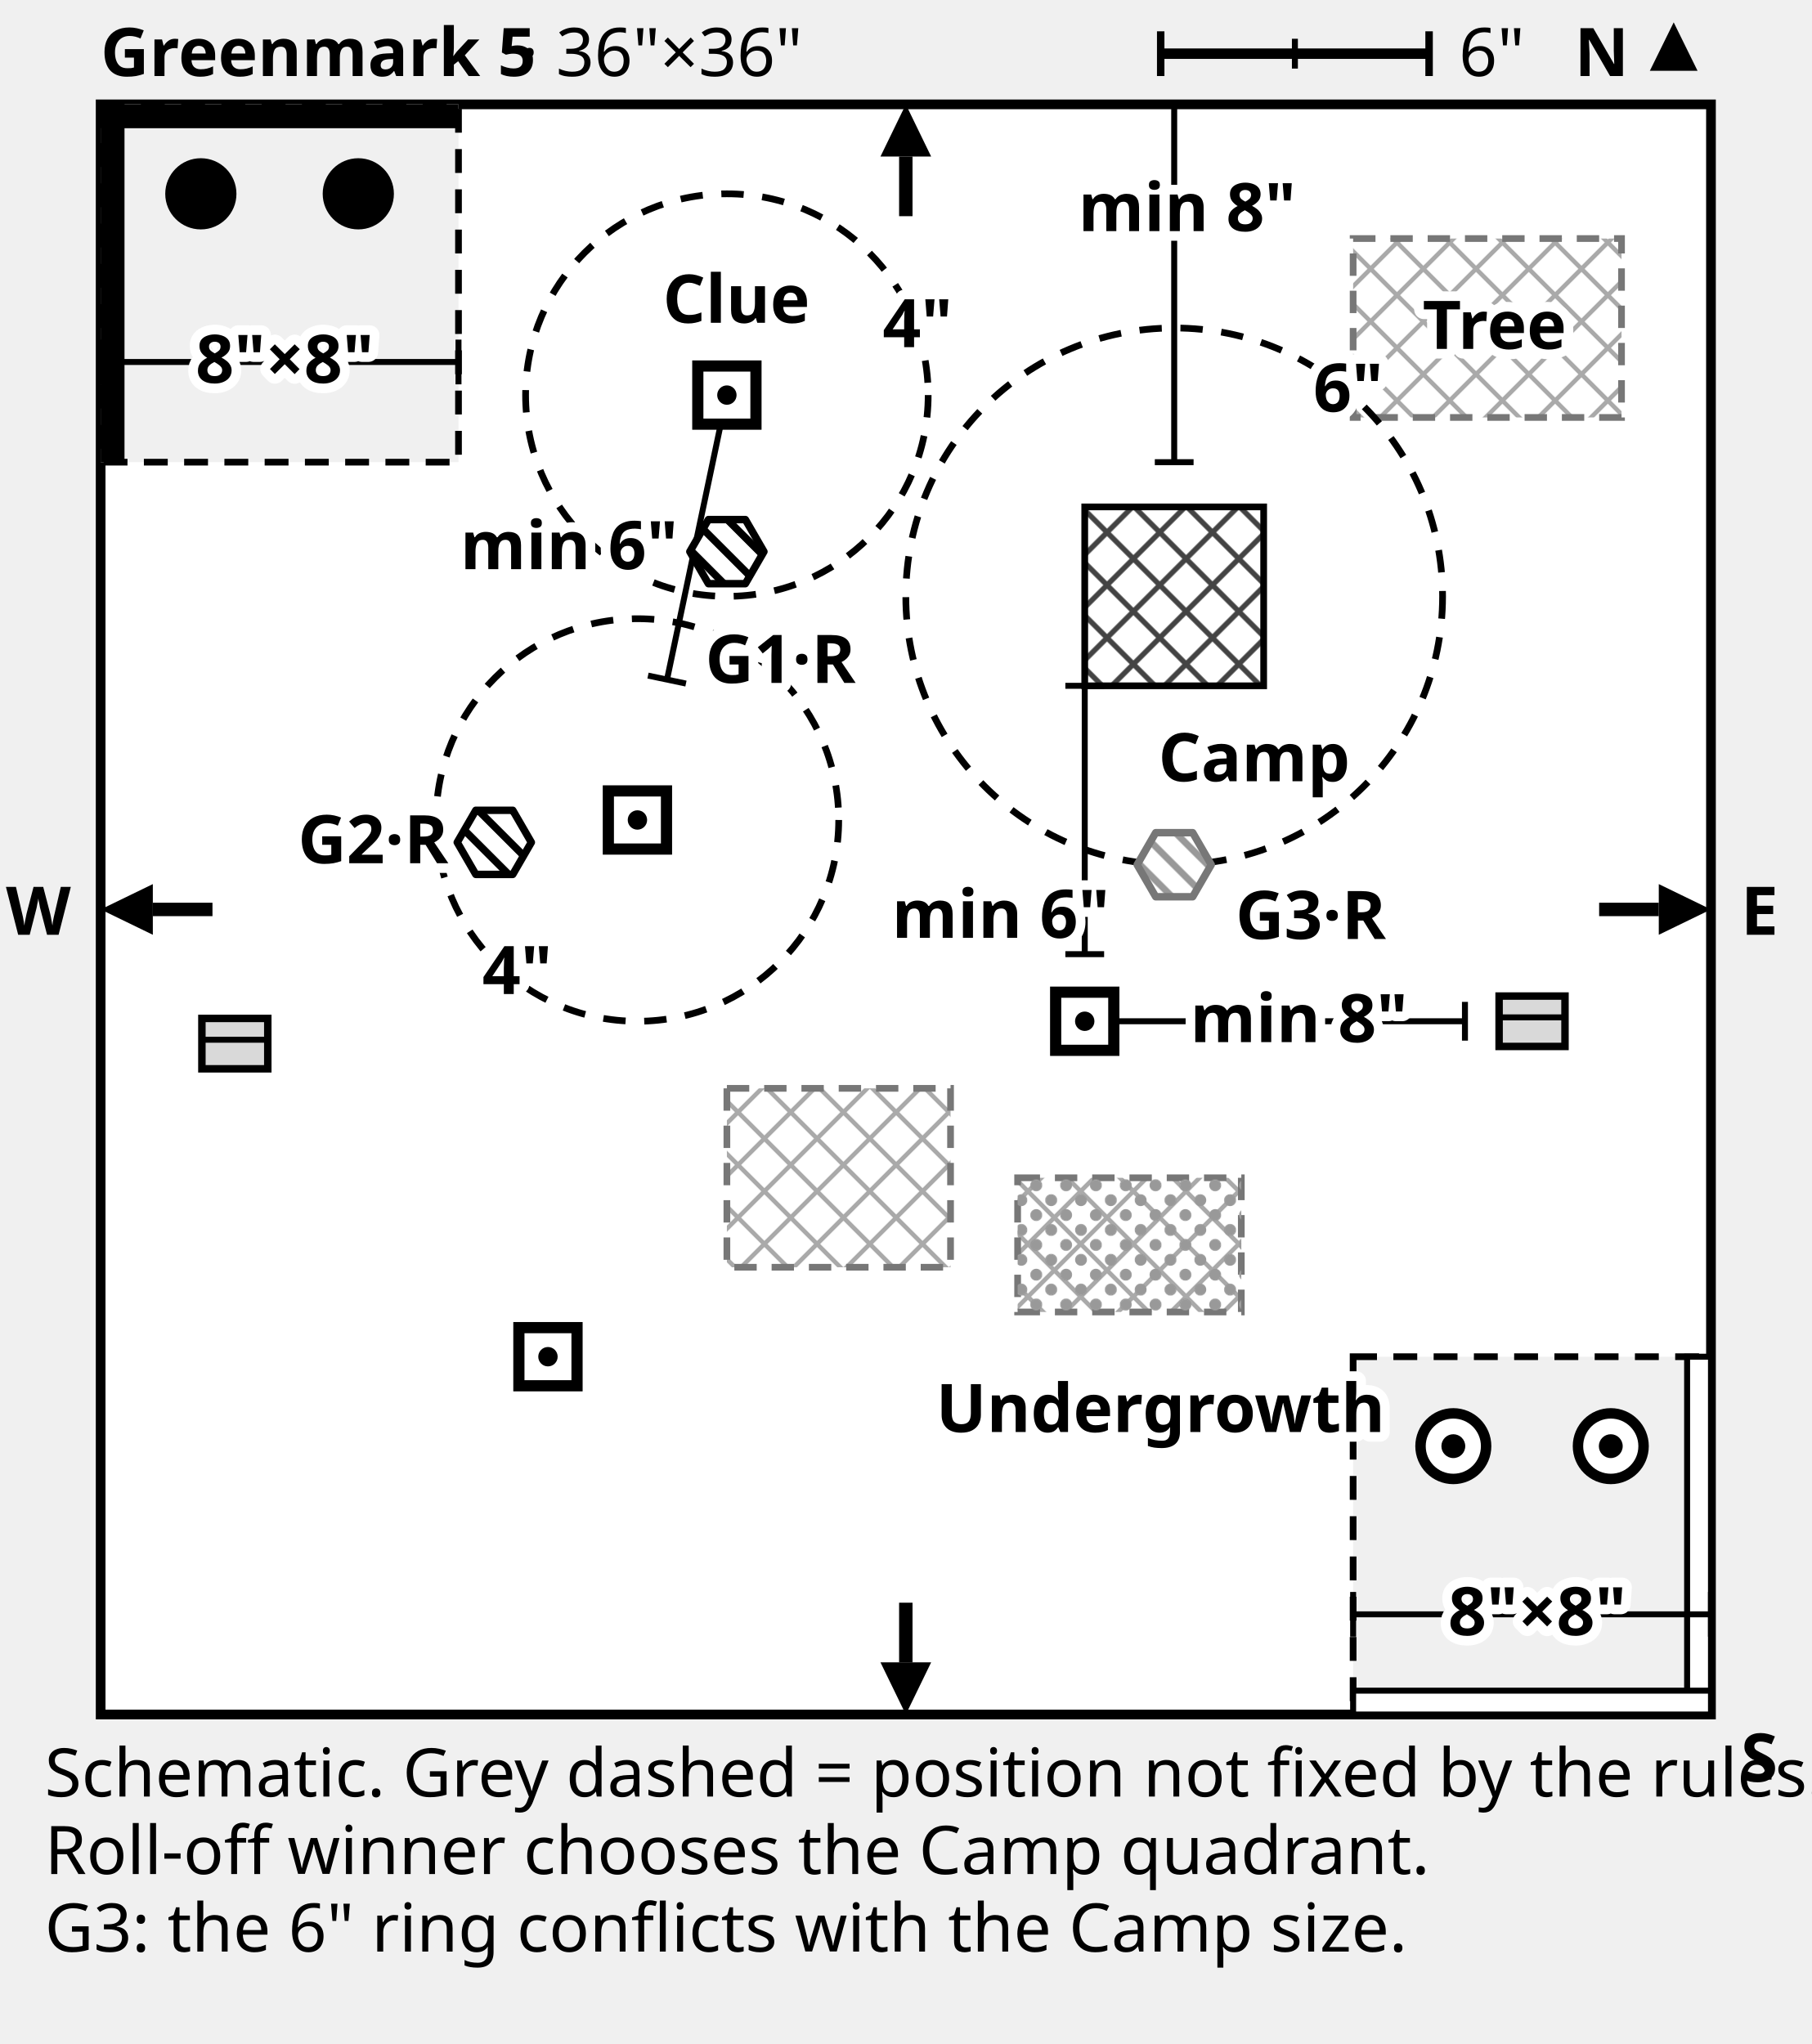
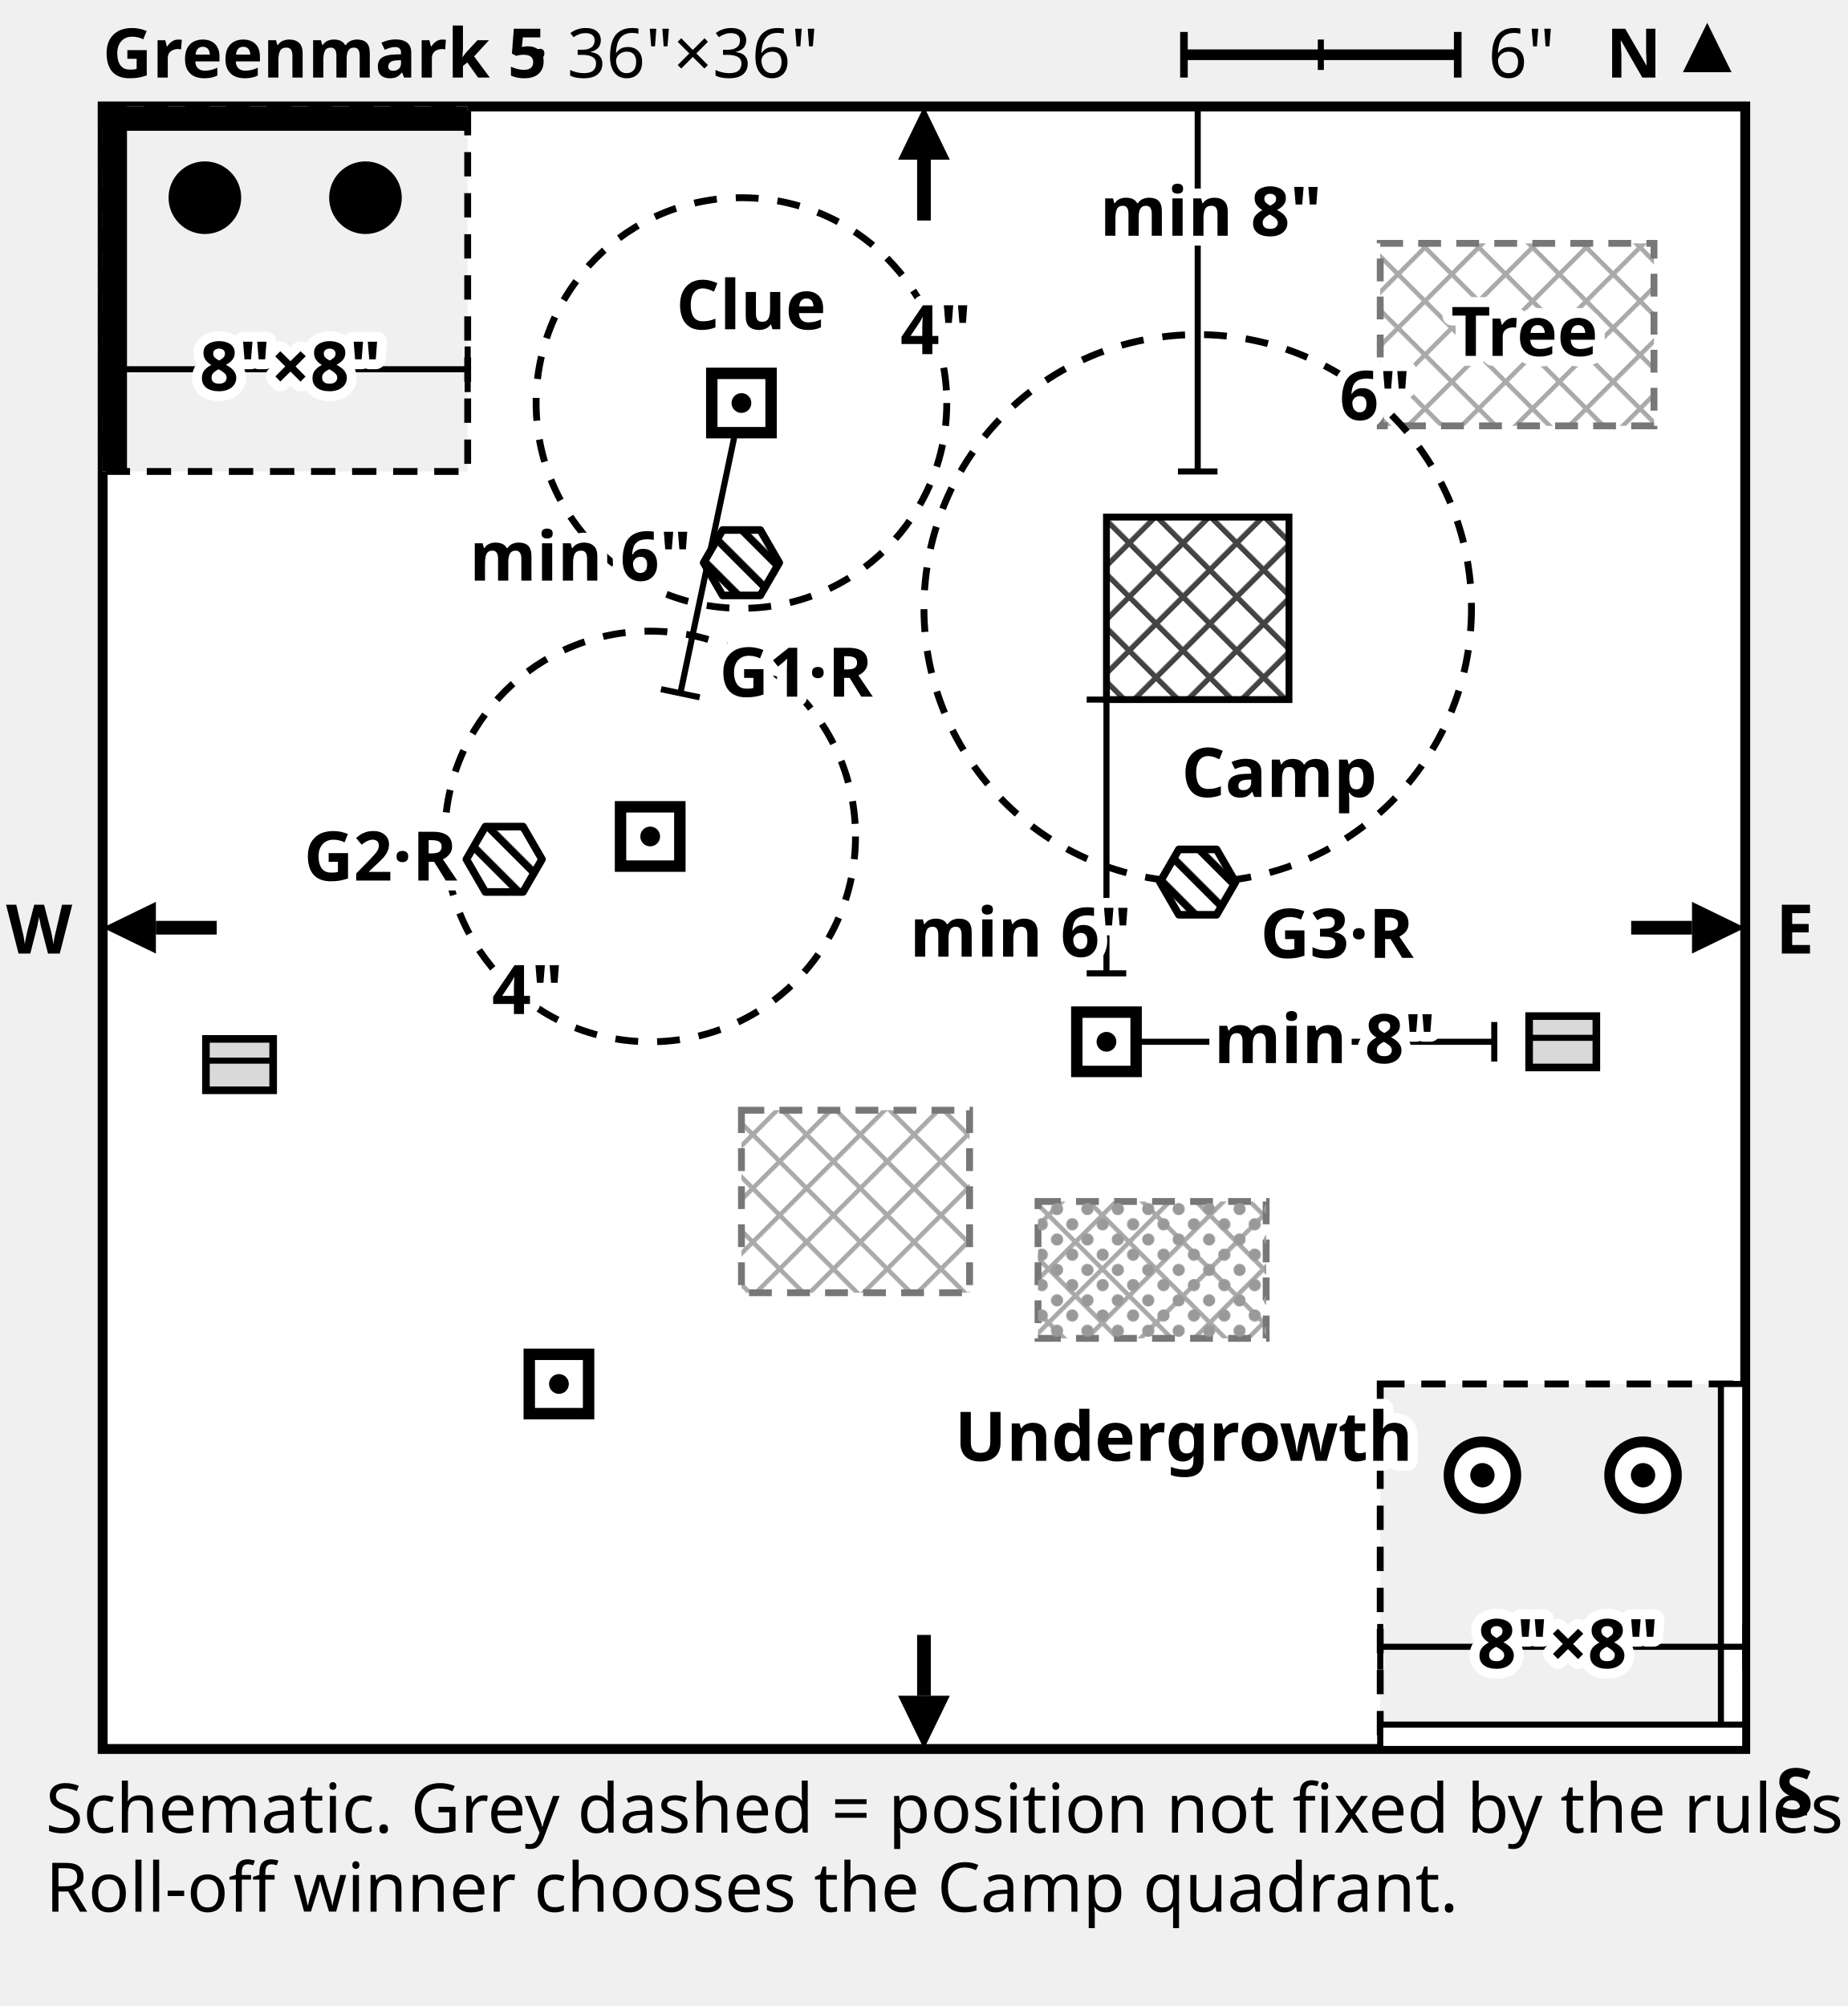
- <svg xmlns="http://www.w3.org/2000/svg" width="243pt" height="274.2pt" viewBox="0 0 243 274.2">
+ <svg xmlns="http://www.w3.org/2000/svg" width="243pt" height="263.8pt" viewBox="0 0 243 263.8">
  <defs>
    <pattern id="p-cover" width="5" height="5" patternUnits="userSpaceOnUse" patternTransform="rotate(45)">
      <rect width="5" height="5" fill="#fff" />
      <path d="M0 0.5H5M0.5 0V5" stroke="#444" stroke-width="0.7" fill="none" />
    </pattern>
    <pattern id="p-diff" width="4" height="4" patternUnits="userSpaceOnUse">
      <rect width="4" height="4" fill="#fff" />
      <circle cx="1" cy="1" r="0.75" fill="#222" />
      <circle cx="3" cy="3" r="0.75" fill="#222" />
    </pattern>
    <pattern id="p-imp" width="2.4" height="2.4" patternUnits="userSpaceOnUse" patternTransform="rotate(45)">
      <rect width="2.4" height="2.4" fill="#fff" />
      <path d="M0.4 0V2.4" stroke="#000" stroke-width="0.95" fill="none" />
    </pattern>
    <pattern id="p-mon" width="3.2" height="3.2" patternUnits="userSpaceOnUse" patternTransform="rotate(-45)">
      <rect width="3.2" height="3.2" fill="#fff" />
      <path d="M0.5 0V3.2" stroke="#000" stroke-width="1" fill="none" />
    </pattern>
    <pattern id="p-aoe" width="4" height="4" patternUnits="userSpaceOnUse" patternTransform="rotate(-45)">
      <rect width="4" height="4" fill="#fff" />
      <path d="M0.5 0V4" stroke="#777" stroke-width="1.4" fill="none" />
    </pattern>
  </defs>
  <defs>
    <pattern id="p-cover-l" width="5" height="5" patternUnits="userSpaceOnUse" patternTransform="rotate(45)">
      <rect width="5" height="5" fill="#fff" />
      <path d="M0 0.5H5M0.5 0V5" stroke="#aaa" stroke-width="0.6" fill="none" />
    </pattern>
    <pattern id="p-diff-l" width="4" height="4" patternUnits="userSpaceOnUse">
      <rect width="4" height="4" fill="#fff" />
      <circle cx="1" cy="1" r="0.7" fill="#999" />
      <circle cx="3" cy="3" r="0.7" fill="#999" />
    </pattern>
    <pattern id="p-imp-l" width="2.6" height="2.6" patternUnits="userSpaceOnUse" patternTransform="rotate(45)">
      <rect width="2.6" height="2.6" fill="#fff" />
      <path d="M0.4 0V2.6" stroke="#aaa" stroke-width="0.8" fill="none" />
    </pattern>
    <pattern id="p-mon-l" width="3.2" height="3.2" patternUnits="userSpaceOnUse" patternTransform="rotate(-45)">
      <rect width="3.2" height="3.2" fill="#fff" />
      <path d="M0.5 0V3.2" stroke="#999" stroke-width="0.9" fill="none" />
    </pattern>
    <pattern id="p-water" width="6" height="4" patternUnits="userSpaceOnUse">
      <rect width="6" height="4" fill="#fff" />
      <path d="M0 2.2Q1.5 0.4 3 2.2T6 2.2" stroke="#333" stroke-width="0.8" fill="none" />
    </pattern>
    <pattern id="p-water-l" width="6" height="4" patternUnits="userSpaceOnUse">
      <rect width="6" height="4" fill="#fff" />
      <path d="M0 2.2Q1.5 0.4 3 2.2T6 2.2" stroke="#aaa" stroke-width="0.8" fill="none" />
    </pattern>
    <pattern id="p-slip" width="6" height="6" patternUnits="userSpaceOnUse" patternTransform="rotate(-30)">
      <rect width="6" height="6" fill="#fff" />
      <path d="M0.5 1.5H3.5M3.5 4.5H5.5" stroke="#333" stroke-width="0.9" fill="none" />
    </pattern>
    <pattern id="p-slip-l" width="6" height="6" patternUnits="userSpaceOnUse" patternTransform="rotate(-30)">
      <rect width="6" height="6" fill="#fff" />
      <path d="M0.5 1.5H3.5M3.5 4.5H5.5" stroke="#aaa" stroke-width="0.9" fill="none" />
    </pattern>
    <pattern id="p-dark" width="4" height="4" patternUnits="userSpaceOnUse">
      <rect width="4" height="4" fill="#d9d9d9" />
      <path d="M0 4L4 0" stroke="#fff" stroke-width="0.9" fill="none" />
    </pattern>
    <pattern id="p-diffo" width="4" height="4" patternUnits="userSpaceOnUse">
      <circle cx="1" cy="1" r="0.8" fill="#222" />
      <circle cx="3" cy="3" r="0.8" fill="#222" />
    </pattern>
    <pattern id="p-diffo-l" width="4" height="4" patternUnits="userSpaceOnUse">
      <circle cx="1" cy="1" r="0.8" fill="#999" />
      <circle cx="3" cy="3" r="0.8" fill="#999" />
    </pattern>
    <pattern id="p-chasm" width="6" height="6" patternUnits="userSpaceOnUse">
      <rect width="6" height="6" fill="#d4d4d4" />
      <path d="M1.5 0V6M4.5 0V6" stroke="#333" stroke-width="1.1" stroke-dasharray="2.6 1.6" fill="none" />
    </pattern>
    <pattern id="p-chasm-l" width="6" height="6" patternUnits="userSpaceOnUse">
      <rect width="6" height="6" fill="#efefef" />
      <path d="M1.5 0V6M4.5 0V6" stroke="#aaa" stroke-width="1.1" stroke-dasharray="2.6 1.6" fill="none" />
    </pattern>
    <clipPath id="bclip">
      <rect x="13.5" y="14" width="216" height="216" />
    </clipPath>
  </defs>
  <rect x="13.5" y="14" width="216" height="216" fill="#fff" stroke="#000" stroke-width="1.3" />
  <g data-glyph="zone-A">
    <rect x="13.5" y="14" width="48" height="48" fill="#f0f0f0" stroke="#000" stroke-width="0.9" stroke-dasharray="3.2 2.2" />
    <rect x="13.5" y="14" width="3.2" height="48" fill="#000" />
    <rect x="13.5" y="14" width="48" height="3.2" fill="#000" />
  </g>
  <g data-glyph="dim">
    <line x1="13.5" y1="48.56" x2="61.5" y2="48.56" stroke="#000" stroke-width="0.8" stroke-linecap="butt" />
    <line x1="13.5" y1="45.56" x2="13.5" y2="51.56" stroke="#000" stroke-width="0.8" stroke-linecap="butt" />
    <line x1="61.5" y1="45.56" x2="61.5" y2="51.56" stroke="#000" stroke-width="0.8" stroke-linecap="butt" />
  </g>
  <g data-glyph="zone-B">
    <rect x="181.5" y="182" width="48" height="48" fill="#f0f0f0" stroke="#000" stroke-width="0.9" stroke-dasharray="3.2 2.2" />
    <rect x="226.3" y="182" width="3.2" height="48" fill="#fff" stroke="#000" stroke-width="0.8" />
    <rect x="181.5" y="226.8" width="48" height="3.2" fill="#fff" stroke="#000" stroke-width="0.8" />
  </g>
  <g data-glyph="dim">
    <line x1="181.5" y1="216.56" x2="229.5" y2="216.56" stroke="#000" stroke-width="0.8" stroke-linecap="butt" />
    <line x1="181.5" y1="213.56" x2="181.5" y2="219.56" stroke="#000" stroke-width="0.8" stroke-linecap="butt" />
    <line x1="229.5" y1="213.56" x2="229.5" y2="219.56" stroke="#000" stroke-width="0.8" stroke-linecap="butt" />
  </g>
  <g data-glyph="ter-cover">
    <rect x="145.5" y="68" width="24" height="24" fill="url(#p-cover)" stroke="#000" stroke-width="0.9" />
  </g>
  <g data-glyph="ter-cover" data-state="illus">
    <rect x="181.5" y="32" width="36" height="24" fill="url(#p-cover-l)" stroke="#777" stroke-width="0.9" stroke-dasharray="3 2" />
  </g>
  <g data-glyph="ter-cover" data-state="illus">
    <rect x="97.5" y="146" width="30" height="24" fill="url(#p-cover-l)" stroke="#777" stroke-width="0.9" stroke-dasharray="3 2" />
  </g>
  <g data-glyph="ter-coverdiff" data-state="illus">
    <rect x="136.5" y="158" width="30" height="18" fill="url(#p-cover-l)" stroke="#777" stroke-width="0.9" stroke-dasharray="3 2" />
    <rect x="136.5" y="158" width="30" height="18" fill="url(#p-diffo-l)" />
  </g>
  <g data-glyph="ring">
    <g clip-path="url(#bclip)">
      <circle cx="157.5" cy="80" r="36" fill="none" stroke="#000" stroke-width="0.9" stroke-dasharray="3 2.5" />
    </g>
  </g>
  <g data-glyph="dim">
    <line x1="157.5" y1="14" x2="157.5" y2="62" stroke="#000" stroke-width="0.8" stroke-linecap="butt" />
    <line x1="160.1" y1="14" x2="154.9" y2="14" stroke="#000" stroke-width="0.8" stroke-linecap="butt" />
    <line x1="160.1" y1="62" x2="154.9" y2="62" stroke="#000" stroke-width="0.8" stroke-linecap="butt" />
  </g>
  <g data-glyph="dim">
    <line x1="96.88" y1="55.94" x2="89.47" y2="91.16" stroke="#000" stroke-width="0.8" stroke-linecap="butt" />
    <line x1="99.43" y1="56.47" x2="94.34" y2="55.4" stroke="#000" stroke-width="0.8" stroke-linecap="butt" />
    <line x1="92.01" y1="91.7" x2="86.92" y2="90.63" stroke="#000" stroke-width="0.8" stroke-linecap="butt" />
  </g>
  <g data-glyph="dim">
    <line x1="145.5" y1="92" x2="145.5" y2="128" stroke="#000" stroke-width="0.8" stroke-linecap="butt" />
    <line x1="148.1" y1="92" x2="142.9" y2="92" stroke="#000" stroke-width="0.8" stroke-linecap="butt" />
    <line x1="148.1" y1="128" x2="142.9" y2="128" stroke="#000" stroke-width="0.8" stroke-linecap="butt" />
  </g>
  <g data-glyph="dim">
    <line x1="148.5" y1="137" x2="196.5" y2="137" stroke="#000" stroke-width="0.8" stroke-linecap="butt" />
    <line x1="148.5" y1="134.4" x2="148.5" y2="139.6" stroke="#000" stroke-width="0.8" stroke-linecap="butt" />
    <line x1="196.5" y1="134.4" x2="196.5" y2="139.6" stroke="#000" stroke-width="0.8" stroke-linecap="butt" />
  </g>
  <g data-glyph="ring">
    <g clip-path="url(#bclip)">
      <circle cx="97.5" cy="53" r="27" fill="none" stroke="#000" stroke-width="0.9" stroke-dasharray="3 2.5" />
    </g>
  </g>
  <g data-glyph="ring">
    <g clip-path="url(#bclip)">
      <circle cx="85.5" cy="110" r="27" fill="none" stroke="#000" stroke-width="0.9" stroke-dasharray="3 2.5" />
    </g>
  </g>
  <g data-glyph="mk">
    <rect x="93.6" y="49.1" width="7.8" height="7.8" fill="#fff" stroke="#000" stroke-width="1.5" />
    <circle cx="97.5" cy="53" r="1.3" fill="#000" />
  </g>
  <g data-glyph="mk">
    <rect x="81.6" y="106.1" width="7.8" height="7.8" fill="#fff" stroke="#000" stroke-width="1.5" />
    <circle cx="85.5" cy="110" r="1.3" fill="#000" />
  </g>
  <g data-glyph="mk">
    <rect x="141.6" y="133.1" width="7.8" height="7.8" fill="#fff" stroke="#000" stroke-width="1.5" />
    <circle cx="145.5" cy="137" r="1.3" fill="#000" />
  </g>
  <g data-glyph="mk">
    <rect x="69.6" y="178.1" width="7.8" height="7.8" fill="#fff" stroke="#000" stroke-width="1.5" />
    <circle cx="73.5" cy="182" r="1.3" fill="#000" />
  </g>
  <g data-glyph="chest">
    <rect x="201.08" y="133.62" width="8.84" height="6.76" fill="#d9d9d9" stroke="#000" stroke-width="1" />
    <line x1="201.08" y1="136.48" x2="209.92" y2="136.48" stroke="#000" stroke-width="0.8" stroke-linecap="butt" />
  </g>
  <g data-glyph="chest">
    <rect x="27.08" y="136.62" width="8.84" height="6.76" fill="#d9d9d9" stroke="#000" stroke-width="1" />
    <line x1="27.08" y1="139.48" x2="35.92" y2="139.48" stroke="#000" stroke-width="0.8" stroke-linecap="butt" />
  </g>
  <g data-glyph="mon">
    <polygon points="102.47,74 99.98,78.3 95.02,78.3 92.53,74 95.02,69.7 99.98,69.7" fill="url(#p-mon)" stroke="#000" stroke-width="1" stroke-linejoin="round" />
  </g>
  <g data-glyph="mon">
    <polygon points="71.27,113 68.78,117.3 63.82,117.3 61.33,113 63.82,108.7 68.78,108.7" fill="url(#p-mon)" stroke="#000" stroke-width="1" stroke-linejoin="round" />
  </g>
-   <g data-glyph="mon" data-state="illus">
-     <polygon points="162.47,116 159.98,120.3 155.02,120.3 152.53,116 155.02,111.7 159.98,111.7" fill="url(#p-mon-l)" stroke="#777" stroke-width="1" stroke-linejoin="round" />
+   <g data-glyph="mon">
+     <polygon points="162.47,116 159.98,120.3 155.02,120.3 152.53,116 155.02,111.7 159.98,111.7" fill="url(#p-mon)" stroke="#000" stroke-width="1" stroke-linejoin="round" />
  </g>
  <g data-glyph="arr-exit">
    <line x1="121.5" y1="29" x2="121.5" y2="21" stroke="#000" stroke-width="1.8" stroke-linecap="butt" />
    <polygon points="121.5,14 124.9,21 118.1,21" fill="#000" />
  </g>
  <g data-glyph="arr-exit">
    <line x1="214.5" y1="122" x2="222.5" y2="122" stroke="#000" stroke-width="1.8" stroke-linecap="butt" />
    <polygon points="229.5,122 222.5,125.4 222.5,118.6" fill="#000" />
  </g>
  <g data-glyph="arr-exit">
    <line x1="121.5" y1="215" x2="121.5" y2="223" stroke="#000" stroke-width="1.8" stroke-linecap="butt" />
    <polygon points="121.5,230 118.1,223 124.9,223" fill="#000" />
  </g>
  <g data-glyph="arr-exit">
    <line x1="28.5" y1="122" x2="20.5" y2="122" stroke="#000" stroke-width="1.8" stroke-linecap="butt" />
    <polygon points="13.5,122 20.5,118.6 20.5,125.4" fill="#000" />
  </g>
  <g data-glyph="hero-A">
    <circle cx="26.94" cy="26" r="4.4" fill="#000" stroke="#000" stroke-width="0.75" />
  </g>
  <g data-glyph="hero-A">
    <circle cx="48.06" cy="26" r="4.4" fill="#000" stroke="#000" stroke-width="0.75" />
  </g>
  <g data-glyph="hero-B">
    <circle cx="194.94" cy="194" r="4.4" fill="#fff" stroke="#000" stroke-width="1.4" />
    <circle cx="194.94" cy="194" r="1.6" fill="#000" />
  </g>
  <g data-glyph="hero-B">
    <circle cx="216.06" cy="194" r="4.4" fill="#fff" stroke="#000" stroke-width="1.4" />
    <circle cx="216.06" cy="194" r="1.6" fill="#000" />
  </g>
  <text x="26.24" y="51.36" font-family="'Source Sans 3'" font-size="9" font-weight="600" fill="#000" stroke="#fff" stroke-width="2.6" stroke-linejoin="round" paint-order="stroke">8"×8"</text>
  <text x="194.24" y="219.36" font-family="'Source Sans 3'" font-size="9" font-weight="600" fill="#000" stroke="#fff" stroke-width="2.6" stroke-linejoin="round" paint-order="stroke">8"×8"</text>
  <text x="190.8" y="46.8" font-family="'Source Sans 3'" font-size="9" font-weight="600" fill="#000" stroke="#fff" stroke-width="2.6" stroke-linejoin="round" paint-order="stroke">Tree</text>
  <text x="176.16" y="55.22" font-family="'Source Sans 3'" font-size="9" font-weight="600" fill="#000" stroke="#fff" stroke-width="2.6" stroke-linejoin="round" paint-order="stroke">6"</text>
  <text x="159.63" y="139.8" font-family="'Source Sans 3'" font-size="9" font-weight="600" fill="#000" stroke="#fff" stroke-width="2.6" stroke-linejoin="round" paint-order="stroke">min 8"</text>
  <text x="118.39" y="46.57" font-family="'Source Sans 3'" font-size="9" font-weight="600" fill="#000" stroke="#fff" stroke-width="2.6" stroke-linejoin="round" paint-order="stroke">4"</text>
  <text x="64.69" y="133.35" font-family="'Source Sans 3'" font-size="9" font-weight="600" fill="#000" stroke="#fff" stroke-width="2.6" stroke-linejoin="round" paint-order="stroke">4"</text>
  <text x="155.37" y="104.8" font-family="'Source Sans 3'" font-size="9" font-weight="600" fill="#000" stroke="#fff" stroke-width="2.6" stroke-linejoin="round" paint-order="stroke">Camp</text>
  <text x="125.54" y="192.1" font-family="'Source Sans 3'" font-size="9" font-weight="600" fill="#000" stroke="#fff" stroke-width="2.6" stroke-linejoin="round" paint-order="stroke">Undergrowth</text>
  <text x="144.63" y="31" font-family="'Source Sans 3'" font-size="9" font-weight="600" fill="#000" stroke="#fff" stroke-width="2.6" stroke-linejoin="round" paint-order="stroke">min 8"</text>
  <text x="61.73" y="76.35" font-family="'Source Sans 3'" font-size="9" font-weight="600" fill="#000" stroke="#fff" stroke-width="2.6" stroke-linejoin="round" paint-order="stroke">min 6"</text>
  <text x="119.62" y="125.81" font-family="'Source Sans 3'" font-size="9" font-weight="600" fill="#000" stroke="#fff" stroke-width="2.6" stroke-linejoin="round" paint-order="stroke">min 6"</text>
  <text x="88.91" y="43.3" font-family="'Source Sans 3'" font-size="9" font-weight="600" fill="#000" stroke="#fff" stroke-width="2.6" stroke-linejoin="round" paint-order="stroke">Clue</text>
  <text x="94.6" y="91.61" font-family="'Source Sans 3'" font-size="9" font-weight="600" fill="#000" stroke="#fff" stroke-width="2.6" stroke-linejoin="round" paint-order="stroke">G1·R</text>
  <text x="39.97" y="115.8" font-family="'Source Sans 3'" font-size="9" font-weight="600" fill="#000" stroke="#fff" stroke-width="2.6" stroke-linejoin="round" paint-order="stroke">G2·R</text>
  <text x="165.74" y="125.96" font-family="'Source Sans 3'" font-size="9" font-weight="600" fill="#000" stroke="#fff" stroke-width="2.6" stroke-linejoin="round" paint-order="stroke">G3·R</text>
  <text x="13.5" y="10.2" font-weight="700" font-family="'Source Sans 3'" font-size="9" fill="#000">Greenmark 5</text>
  <text x="69.82" y="10.2" font-weight="400" font-family="'Source Sans 3'" font-size="9" fill="#000">·  36"×36"</text>
  <g data-glyph="compass">
    <polygon points="224.5,3 221.3,9.5 227.7,9.5" fill="#000" />
    <text x="218.5" y="10.2" font-weight="700" font-family="'Source Sans 3'" font-size="9" fill="#000" text-anchor="end">N</text>
  </g>
  <g data-glyph="scale">
    <line x1="155.69" y1="7.2" x2="191.69" y2="7.2" stroke="#000" stroke-width="1.4" stroke-linecap="butt" />
    <line x1="155.69" y1="4.2" x2="155.69" y2="10.2" stroke="#000" stroke-width="1" stroke-linecap="butt" />
    <line x1="191.69" y1="4.2" x2="191.69" y2="10.2" stroke="#000" stroke-width="1" stroke-linecap="butt" />
    <line x1="173.69" y1="5.2" x2="173.69" y2="9.2" stroke="#000" stroke-width="0.8" stroke-linecap="butt" />
    <text x="195.69" y="10.2" font-weight="400" font-family="'Source Sans 3'" font-size="9" fill="#000">6"</text>
  </g>
  <text x="9.5" y="125.4" font-weight="700" font-family="'Source Sans 3'" font-size="9" fill="#000" text-anchor="end">W</text>
  <text x="233.5" y="125.4" font-weight="700" font-family="'Source Sans 3'" font-size="9" fill="#000">E</text>
  <text x="233.5" y="239" font-weight="700" font-family="'Source Sans 3'" font-size="9" fill="#000">S</text>
  <text x="6" y="241" font-weight="400" font-family="'Source Sans 3'" font-size="9" fill="#000">Schematic. Grey dashed = position not fixed by the rules.</text>
  <text x="6" y="251.4" font-weight="400" font-family="'Source Sans 3'" font-size="9" fill="#000">Roll-off winner chooses the Camp quadrant.</text>
-   <text x="6" y="261.8" font-weight="400" font-family="'Source Sans 3'" font-size="9" fill="#000">G3: the 6" ring conflicts with the Camp size.</text>
</svg>
